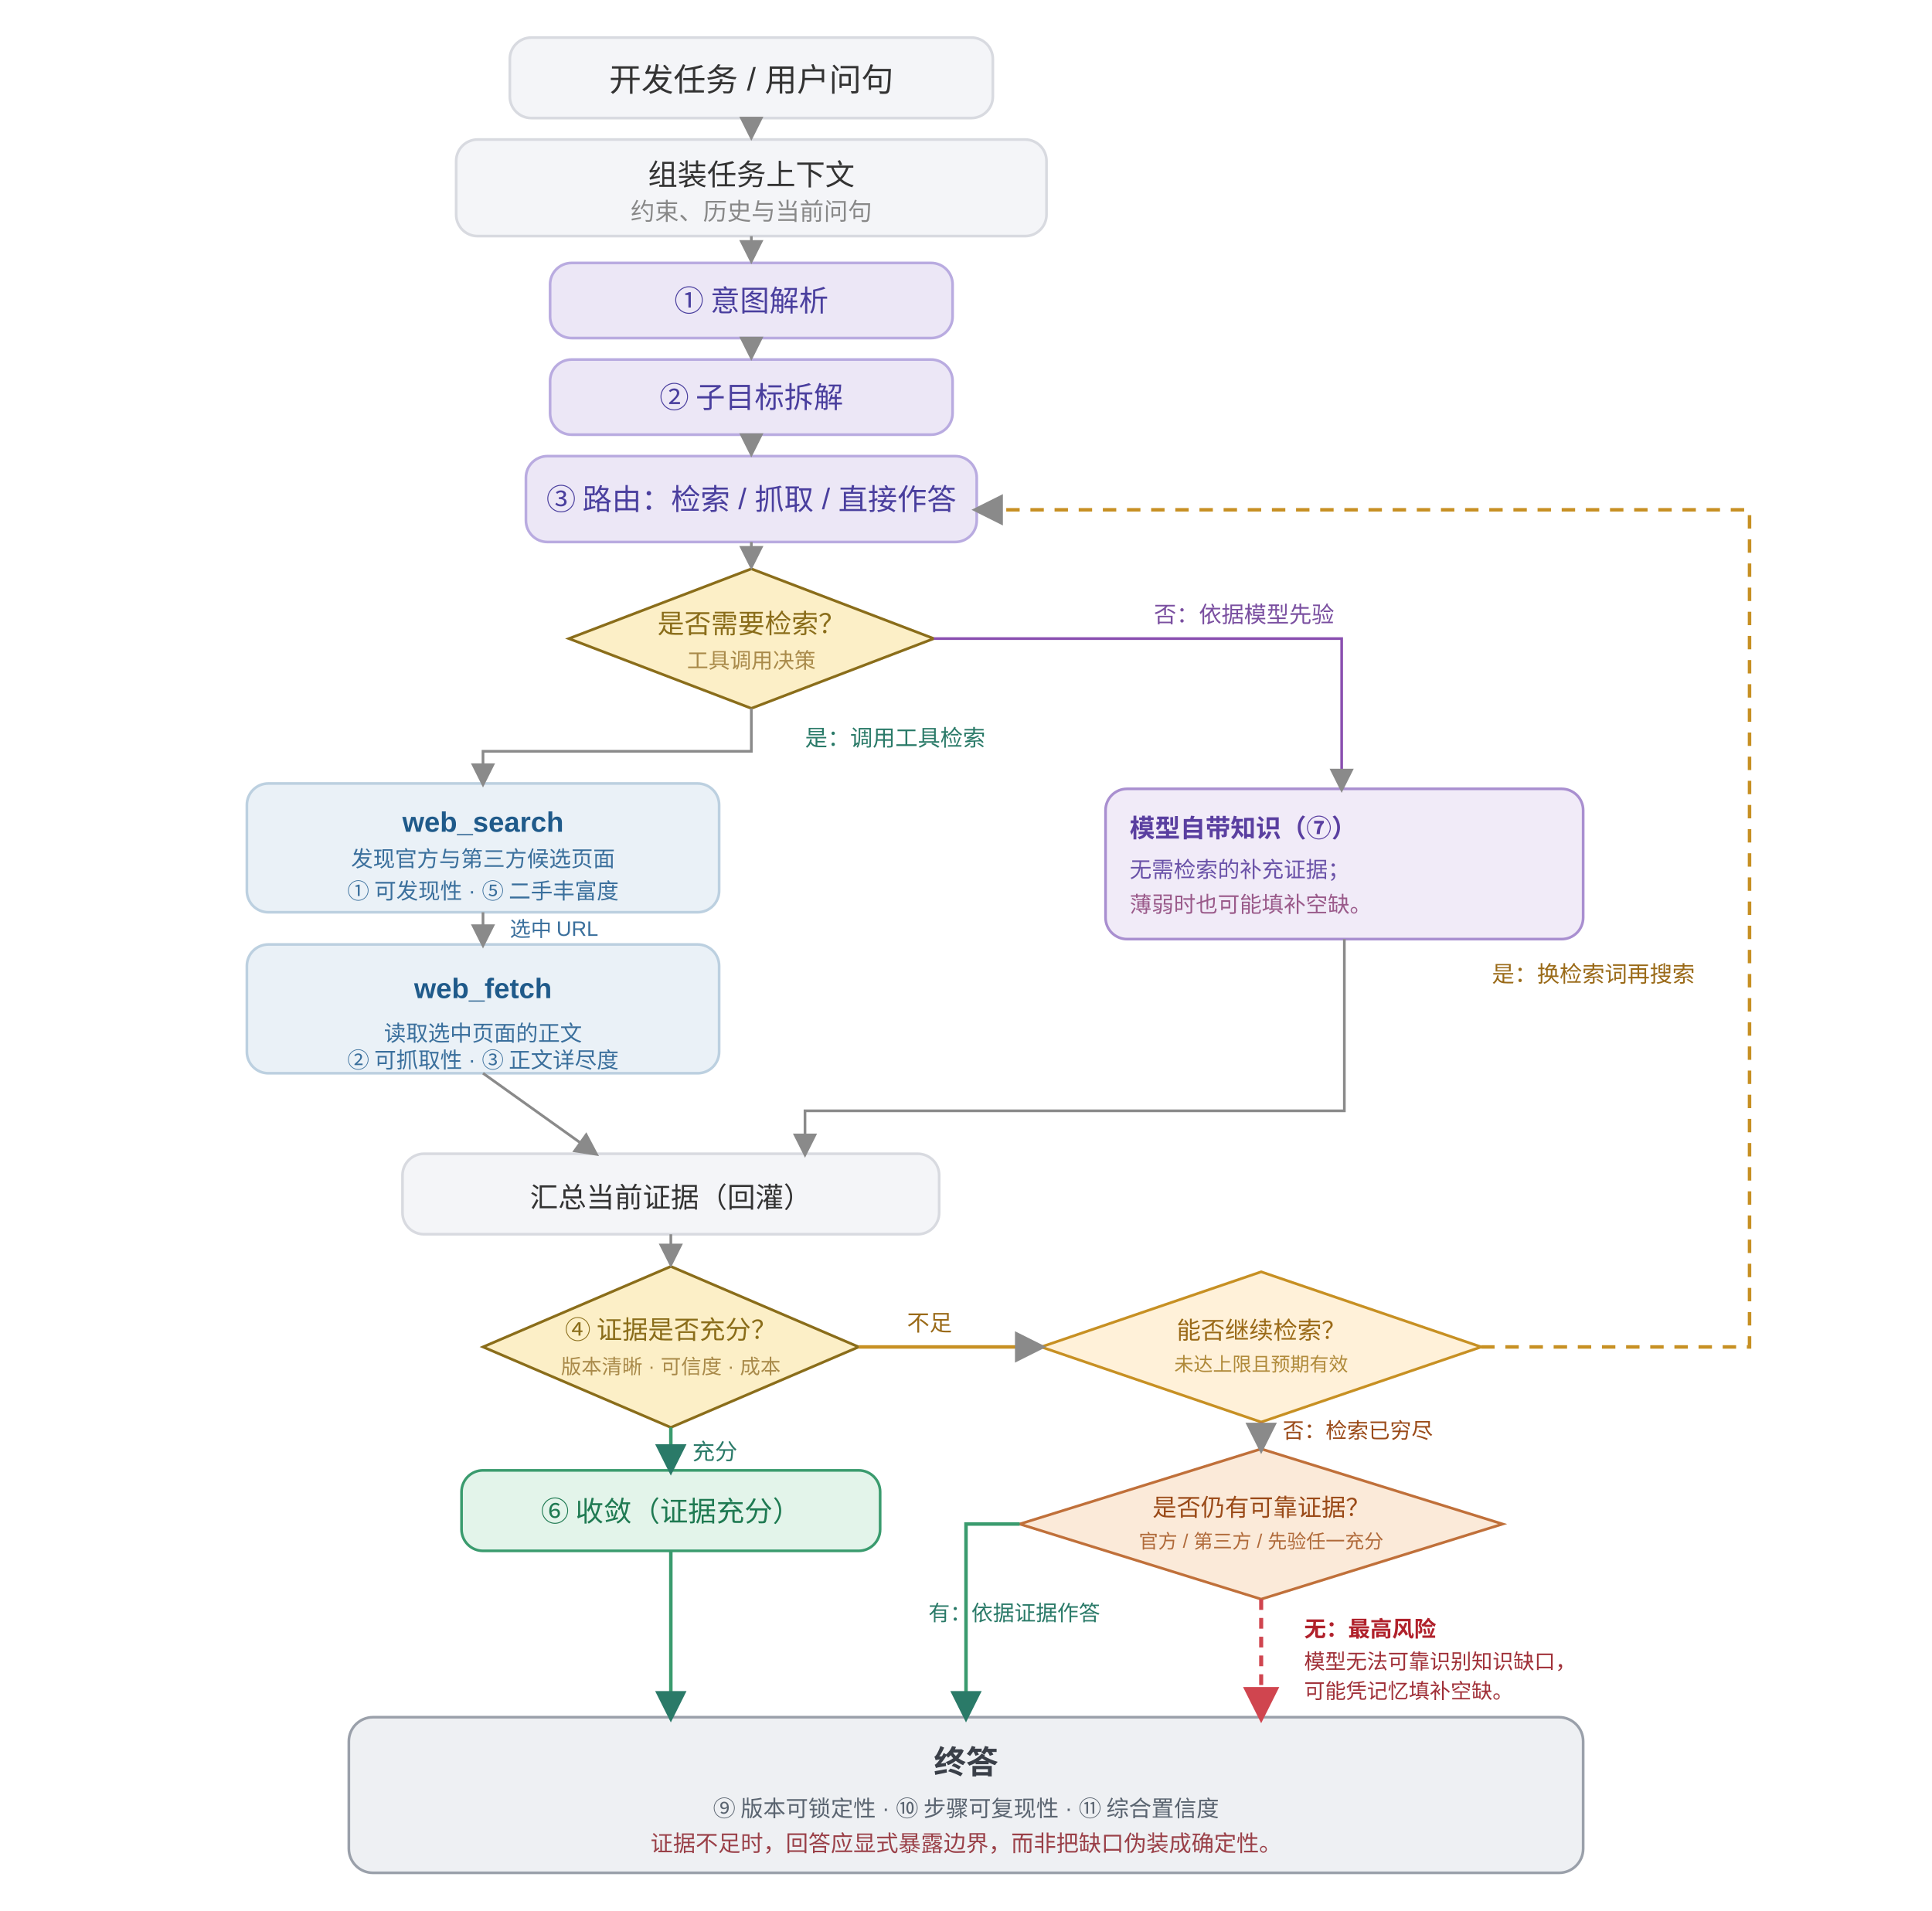
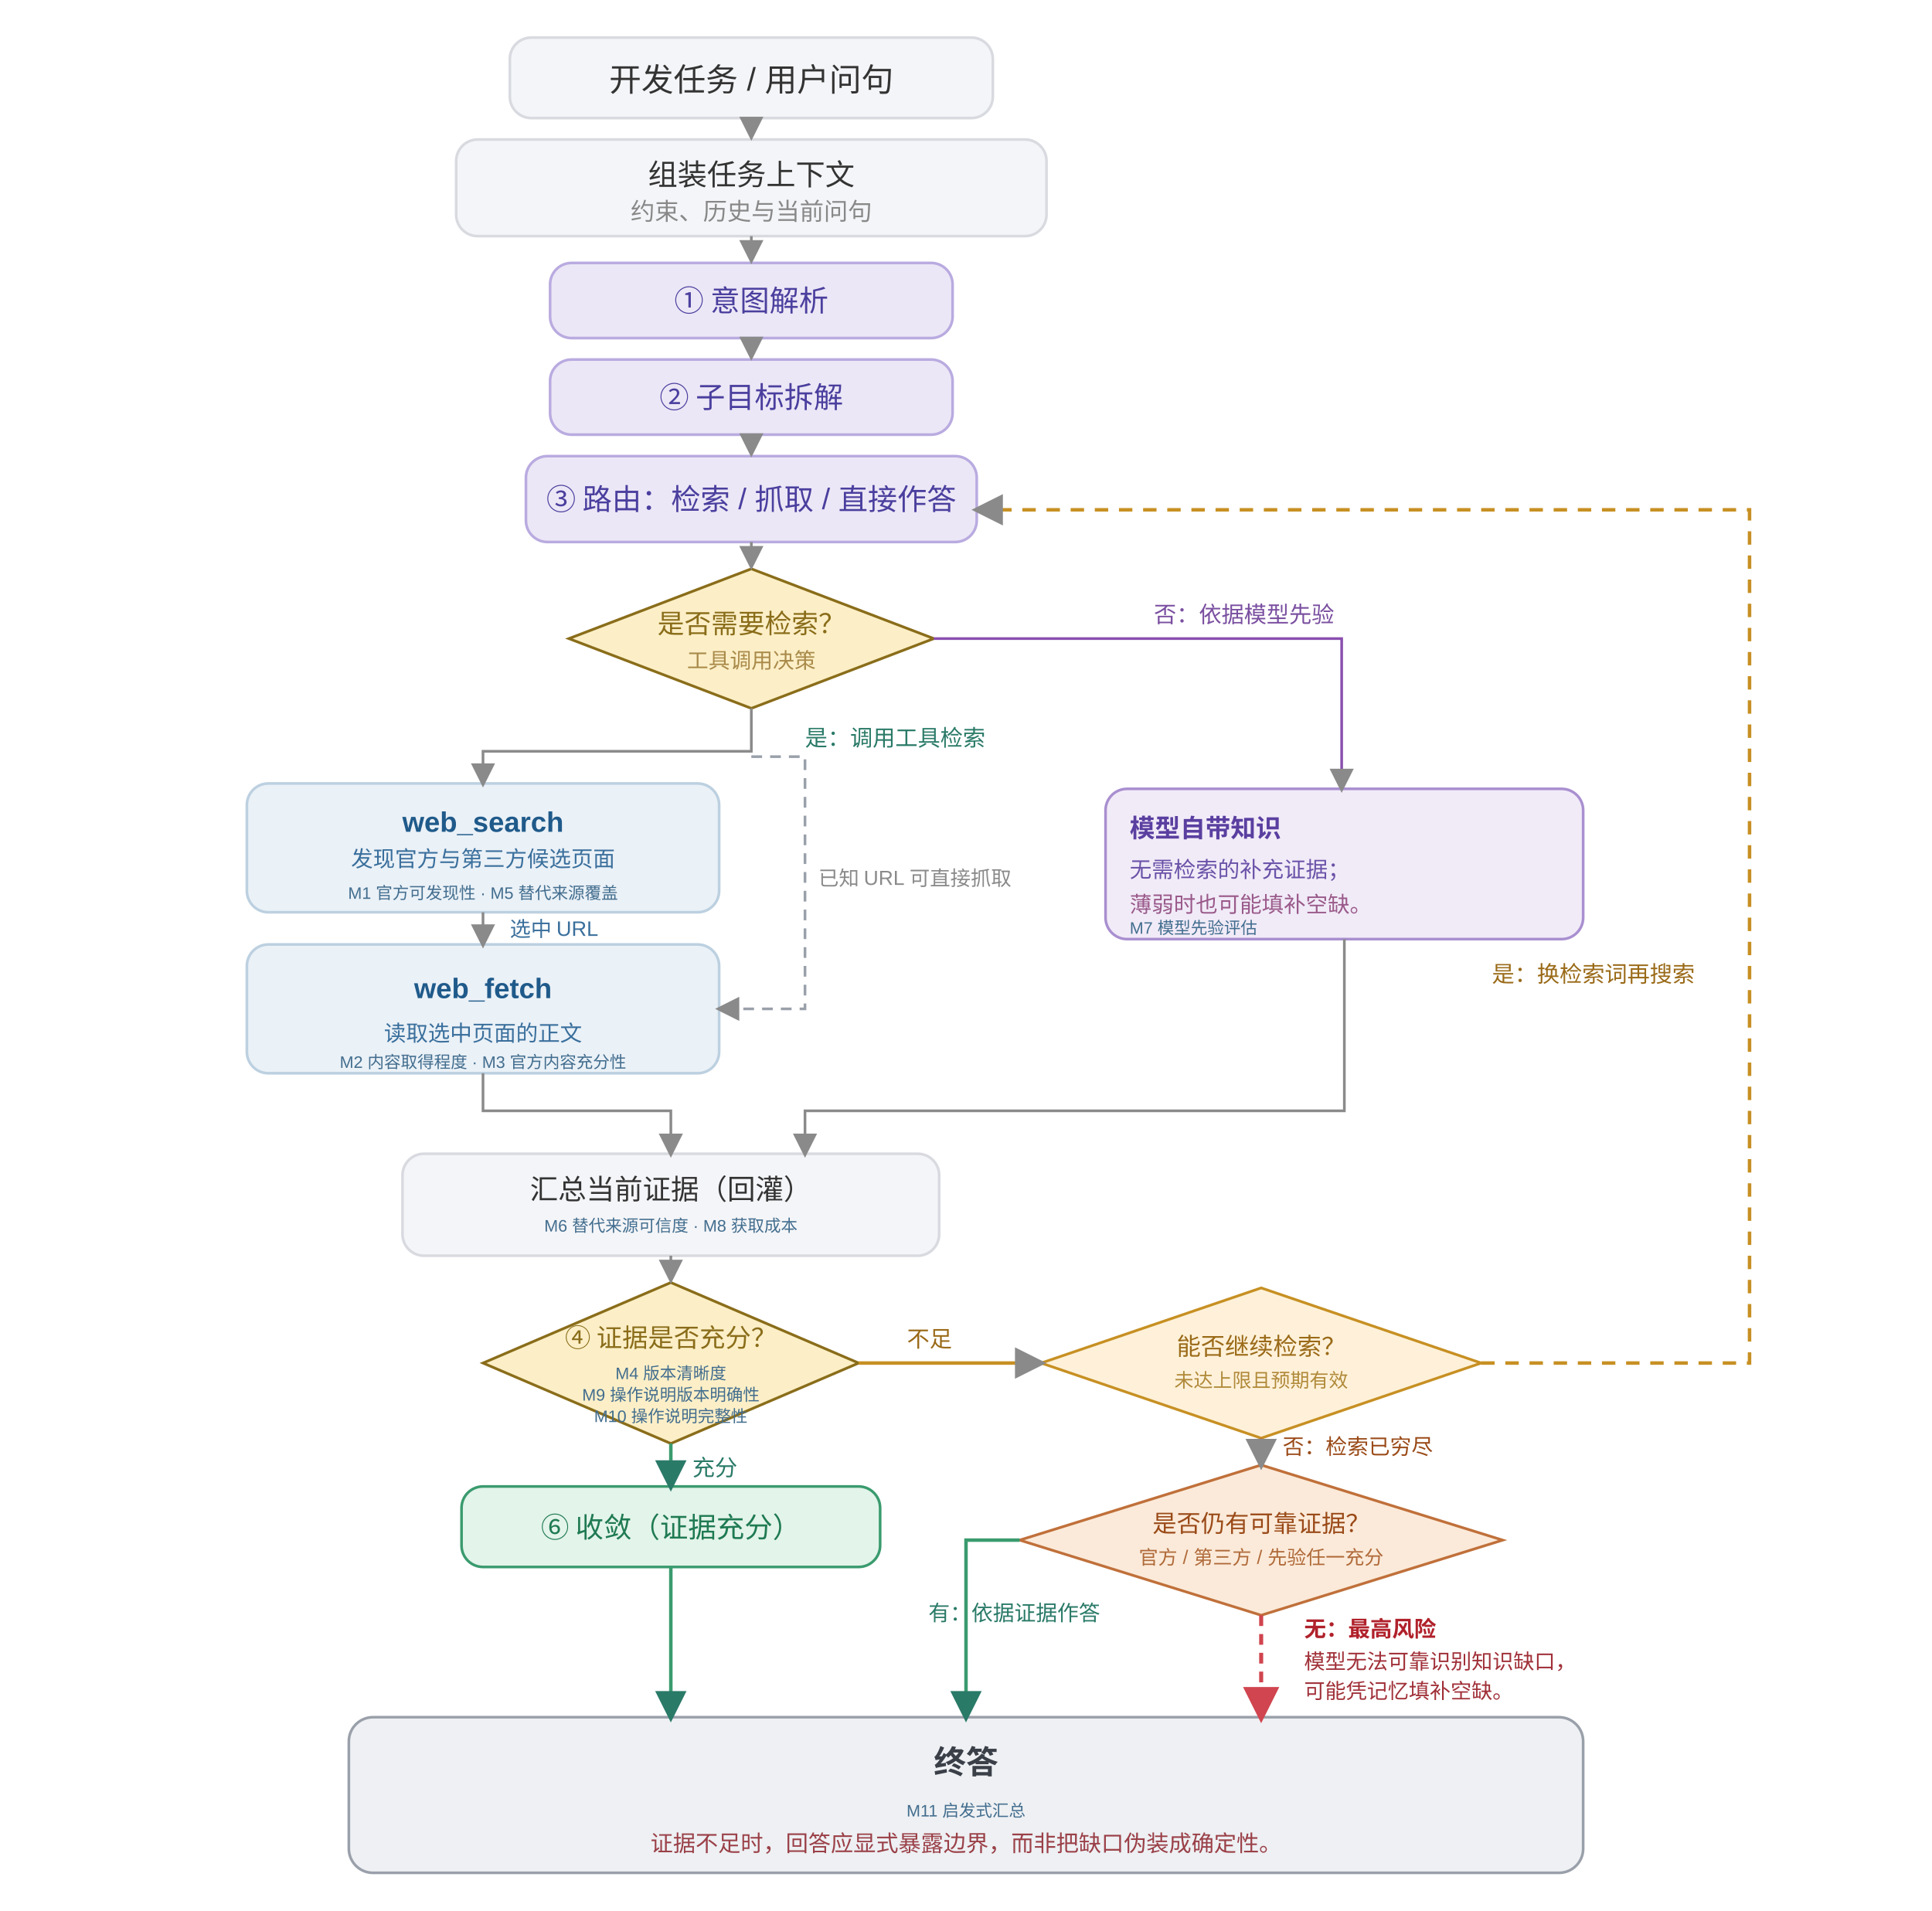
<svg xmlns="http://www.w3.org/2000/svg" viewBox="0 0 720 712" role="img" aria-label="Agent 面向技术知识生态形成答案的证据循环">
  <defs>
    <marker id="arrow" markerWidth="9" markerHeight="9" refX="7.5" refY="4.5" orient="auto">
      <path d="M0,0 L9,4.5 L0,9 z" fill="#8a8a8a" />
    </marker>
    <marker id="green-arrow" markerWidth="9" markerHeight="9" refX="7.5" refY="4.5" orient="auto">
      <path d="M0,0 L9,4.5 L0,9 z" fill="#2a7a68" />
    </marker>
    <marker id="red-arrow" markerWidth="9" markerHeight="9" refX="7.5" refY="4.5" orient="auto">
      <path d="M0,0 L9,4.5 L0,9 z" fill="#D0454F" />
    </marker>
  </defs>
  <g font-family="Arial, 'Noto Sans CJK SC', sans-serif">
    <rect x="190" y="14" width="180" height="30" rx="8" fill="#f4f5f8" stroke="#d8dae0" />
    <text x="280" y="34" text-anchor="middle" font-size="12" fill="#333">开发任务 / 用户问句</text>
    <rect x="170" y="52" width="220" height="36" rx="8" fill="#f4f5f8" stroke="#d8dae0" />
    <text x="280" y="69" text-anchor="middle" font-size="11" fill="#333">组装任务上下文</text>
    <text x="280" y="82" text-anchor="middle" font-size="9" fill="#888">约束、历史与当前问句</text>
    <rect x="205" y="98" width="150" height="28" rx="8" fill="#ECE7F6" stroke="#b9abe0" />
    <text x="280" y="116" text-anchor="middle" font-size="11" fill="#4a3f9e">① 意图解析</text>
    <rect x="205" y="134" width="150" height="28" rx="8" fill="#ECE7F6" stroke="#b9abe0" />
    <text x="280" y="152" text-anchor="middle" font-size="11" fill="#4a3f9e">② 子目标拆解</text>
    <rect x="196" y="170" width="168" height="32" rx="8" fill="#ECE7F6" stroke="#b9abe0" />
    <text x="280" y="190" text-anchor="middle" font-size="11" fill="#4a3f9e">③ 路由：检索 / 抓取 / 直接作答</text>
    <polygon points="280,212 348,238 280,264 212,238" fill="#FCEFC7" stroke="#8a6d1a" />
    <text x="280" y="236" text-anchor="middle" font-size="10" fill="#8a6d1a">是否需要检索？</text>
    <text x="280" y="249" text-anchor="middle" font-size="8" fill="#a98a4a">工具调用决策</text>
    <rect x="92" y="292" width="176" height="48" rx="8" fill="#eaf1f7" stroke="#bcd0e0" />
    <text x="180" y="310" text-anchor="middle" font-size="10.5" font-weight="700" fill="#1f5a8a">web_search</text>
    <text x="180" y="323" text-anchor="middle" font-size="8.2" fill="#3a6f9c">发现官方与第三方候选页面</text>
-     <text x="180" y="335" text-anchor="middle" font-size="8.2" fill="#3a6f9c">① 可发现性 · ⑤ 二手丰富度</text>
+     <text x="180" y="335" text-anchor="middle" font-size="6.2" fill="#426d8e">M1 官方可发现性 · M5 替代来源覆盖</text>
    <rect x="92" y="352" width="176" height="48" rx="8" fill="#eaf1f7" stroke="#bcd0e0" />
    <text x="180" y="372" text-anchor="middle" font-size="10.5" font-weight="700" fill="#1f5a8a">web_fetch</text>
    <text x="180" y="388" text-anchor="middle" font-size="8.2" fill="#3a6f9c">读取选中页面的正文</text>
-     <text x="180" y="398" text-anchor="middle" font-size="8.2" fill="#3a6f9c">② 可抓取性 · ③ 正文详尽度</text>
+     <text x="180" y="398" text-anchor="middle" font-size="6.2" fill="#426d8e">M2 内容取得程度 · M3 官方内容充分性</text>
    <rect x="412" y="294" width="178" height="56" rx="8" fill="#F1EBF8" stroke="#a98fd0" />
-     <text x="421" y="312" font-size="9.4" font-weight="700" fill="#5a3fa0">模型自带知识（⑦）</text>
+     <text x="421" y="312" font-size="9.4" font-weight="700" fill="#5a3fa0">模型自带知识</text>
    <text x="421" y="327" font-size="8.2" fill="#6a52a8">无需检索的补充证据；</text>
    <text x="421" y="340" font-size="8.2" fill="#9a5a8a">薄弱时也可能填补空缺。</text>
-     <rect x="150" y="430" width="200" height="30" rx="8" fill="#f4f5f8" stroke="#d8dae0" />
-     <text x="250" y="450" text-anchor="middle" font-size="10.5" fill="#333">汇总当前证据（回灌）</text>
-     <polygon points="250,472 320,502 250,532 180,502" fill="#FCEFC7" stroke="#8a6d1a" />
-     <text x="250" y="499" text-anchor="middle" font-size="9.6" fill="#8a6d1a">④ 证据是否充分？</text>
-     <text x="250" y="512" text-anchor="middle" font-size="7.6" fill="#a98a4a">版本清晰 · 可信度 · 成本</text>
-     <rect x="172" y="548" width="156" height="30" rx="8" fill="#E3F4EA" stroke="#3a9b6e" />
-     <text x="250" y="567" text-anchor="middle" font-size="10.5" fill="#1f7a52">⑥ 收敛（证据充分）</text>
-     <polygon points="470,474 552,502 470,530 388,502" fill="#FFF1D9" stroke="#c79023" />
-     <text x="470" y="499" text-anchor="middle" font-size="9" fill="#9a6a18">能否继续检索？</text>
-     <text x="470" y="511" text-anchor="middle" font-size="7.2" fill="#b08a3a">未达上限且预期有效</text>
-     <polygon points="470,540 560,568 470,596 380,568" fill="#FBEAD9" stroke="#c0703a" />
-     <text x="470" y="565" text-anchor="middle" font-size="9" fill="#9a4a18">是否仍有可靠证据？</text>
-     <text x="470" y="577" text-anchor="middle" font-size="7.2" fill="#b06a3a">官方 / 第三方 / 先验任一充分</text>
+     <text x="421" y="348" font-size="6.2" fill="#426d8e">M7 模型先验评估</text>
+     <rect x="150" y="430" width="200" height="38" rx="8" fill="#f4f5f8" stroke="#d8dae0" />
+     <text x="250" y="447" text-anchor="middle" font-size="10.5" fill="#333">汇总当前证据（回灌）</text>
+     <text x="250" y="459" text-anchor="middle" font-size="6.2" fill="#426d8e">M6 替代来源可信度 · M8 获取成本</text>
+     <polygon points="250,478 320,508 250,538 180,508" fill="#FCEFC7" stroke="#8a6d1a" />
+     <text x="250" y="502" text-anchor="middle" font-size="9.6" fill="#8a6d1a">④ 证据是否充分？</text>
+     <text x="250" y="514" text-anchor="middle" font-size="6.2" fill="#426d8e">M4 版本清晰度</text>
+     <text x="250" y="522" text-anchor="middle" font-size="6.2" fill="#426d8e">M9 操作说明版本明确性</text>
+     <text x="250" y="530" text-anchor="middle" font-size="6.2" fill="#426d8e">M10 操作说明完整性</text>
+     <rect x="172" y="554" width="156" height="30" rx="8" fill="#E3F4EA" stroke="#3a9b6e" />
+     <text x="250" y="573" text-anchor="middle" font-size="10.5" fill="#1f7a52">⑥ 收敛（证据充分）</text>
+     <polygon points="470,480 552,508 470,536 388,508" fill="#FFF1D9" stroke="#c79023" />
+     <text x="470" y="505" text-anchor="middle" font-size="9" fill="#9a6a18">能否继续检索？</text>
+     <text x="470" y="517" text-anchor="middle" font-size="7.2" fill="#b08a3a">未达上限且预期有效</text>
+     <polygon points="470,546 560,574 470,602 380,574" fill="#FBEAD9" stroke="#c0703a" />
+     <text x="470" y="571" text-anchor="middle" font-size="9" fill="#9a4a18">是否仍有可靠证据？</text>
+     <text x="470" y="583" text-anchor="middle" font-size="7.2" fill="#b06a3a">官方 / 第三方 / 先验任一充分</text>
    <rect x="130" y="640" width="460" height="58" rx="9" fill="#eef0f3" stroke="#9aa0aa" />
    <text x="360" y="661" text-anchor="middle" font-size="12" font-weight="700" fill="#3a3f48">终答</text>
-     <text x="360" y="677" text-anchor="middle" font-size="8.4" fill="#5a6470">⑨ 版本可锁定性 · ⑩ 步骤可复现性 · ⑪ 综合置信度</text>
+     <text x="360" y="677" text-anchor="middle" font-size="6.2" fill="#426d8e">M11 启发式汇总</text>
    <text x="360" y="690" text-anchor="middle" font-size="8.4" fill="#9a4048">证据不足时，回答应显式暴露边界，而非把缺口伪装成确定性。</text>
    <g fill="none" stroke="#8a8a8a" marker-end="url(#arrow)">
      <path d="M280,44 V51" />
      <path d="M280,88 V97" />
      <path d="M280,126 V133" />
      <path d="M280,162 V169" />
      <path d="M280,202 V211" />
      <path d="M280,264 V280 H180 V292" />
      <path d="M180,340 V352" />
-       <path d="M180,400 L222,430" />
+       <path d="M180,400 V414 H250 V430" />
      <path d="M501,350 V414 H300 V430" />
-       <path d="M250,460 V471" />
+       <path d="M250,468 V477" />
    </g>
    <path d="M348,238 H500 V294" fill="none" stroke="#8a4fb0" marker-end="url(#arrow)" />
    <text x="430" y="232" font-size="8.4" fill="#7a4fa0">否：依据模型先验</text>
    <text x="300" y="278" font-size="8.4" fill="#2a7a68">是：调用工具检索</text>
    <text x="190" y="349" font-size="7.8" fill="#3a6f9c">选中 URL</text>
-     <path d="M250,532 V548" fill="none" stroke="#3a9b6e" stroke-width="1.3" marker-end="url(#green-arrow)" />
-     <text x="258" y="544" font-size="8.4" fill="#2a7a68">充分</text>
-     <path d="M250,578 V640" fill="none" stroke="#3a9b6e" stroke-width="1.3" marker-end="url(#green-arrow)" />
-     <path d="M320,502 H388" fill="none" stroke="#c79023" stroke-width="1.3" marker-end="url(#arrow)" />
-     <text x="338" y="496" font-size="8.4" fill="#9a6a18">不足</text>
-     <path d="M552,502 H652 V190 H364" fill="none" stroke="#c79023" stroke-width="1.3" stroke-dasharray="5,4" marker-end="url(#arrow)" />
+     <path d="M250,538 V554" fill="none" stroke="#3a9b6e" stroke-width="1.3" marker-end="url(#green-arrow)" />
+     <text x="258" y="550" font-size="8.4" fill="#2a7a68">充分</text>
+     <path d="M250,584 V640" fill="none" stroke="#3a9b6e" stroke-width="1.3" marker-end="url(#green-arrow)" />
+     <path d="M320,508 H388" fill="none" stroke="#c79023" stroke-width="1.3" marker-end="url(#arrow)" />
+     <text x="338" y="502" font-size="8.4" fill="#9a6a18">不足</text>
+     <path d="M552,508 H652 V190 H364" fill="none" stroke="#c79023" stroke-width="1.3" stroke-dasharray="5,4" marker-end="url(#arrow)" />
    <text x="556" y="366" font-size="8.4" fill="#9a6a18">是：换检索词再搜索</text>
-     <path d="M470,530 V540" fill="none" stroke="#c0703a" stroke-width="1.3" marker-end="url(#arrow)" />
-     <text x="478" y="536" font-size="8" fill="#9a4a18">否：检索已穷尽</text>
-     <path d="M380,568 H360 V640" fill="none" stroke="#3a9b6e" stroke-width="1.3" marker-end="url(#green-arrow)" />
+     <path d="M470,536 V546" fill="none" stroke="#c0703a" stroke-width="1.3" marker-end="url(#arrow)" />
+     <text x="478" y="542" font-size="8" fill="#9a4a18">否：检索已穷尽</text>
+     <path d="M380,574 H360 V640" fill="none" stroke="#3a9b6e" stroke-width="1.3" marker-end="url(#green-arrow)" />
    <text x="346" y="604" font-size="8" fill="#2a7a68">有：依据证据作答</text>
-     <path d="M470,596 V640" fill="none" stroke="#D0454F" stroke-width="1.5" stroke-dasharray="4,3" marker-end="url(#red-arrow)" />
+     <path d="M470,602 V640" fill="none" stroke="#D0454F" stroke-width="1.5" stroke-dasharray="4,3" marker-end="url(#red-arrow)" />
    <text x="486" y="610" font-size="8.2" font-weight="700" fill="#B0212B">无：最高风险</text>
    <text x="486" y="622" font-size="7.8" fill="#A03038">模型无法可靠识别知识缺口，</text>
    <text x="486" y="633" font-size="7.8" fill="#A03038">可能凭记忆填补空缺。</text>
+     <path d="M280,282 H300 V376 H268" fill="none" stroke="#9aa0aa" stroke-width="1" stroke-dasharray="4,3" marker-end="url(#arrow)" />
+     <text x="305" y="330" font-size="7.6" fill="#8a8a8a">已知 URL 可直接抓取</text>
  </g>
</svg>
